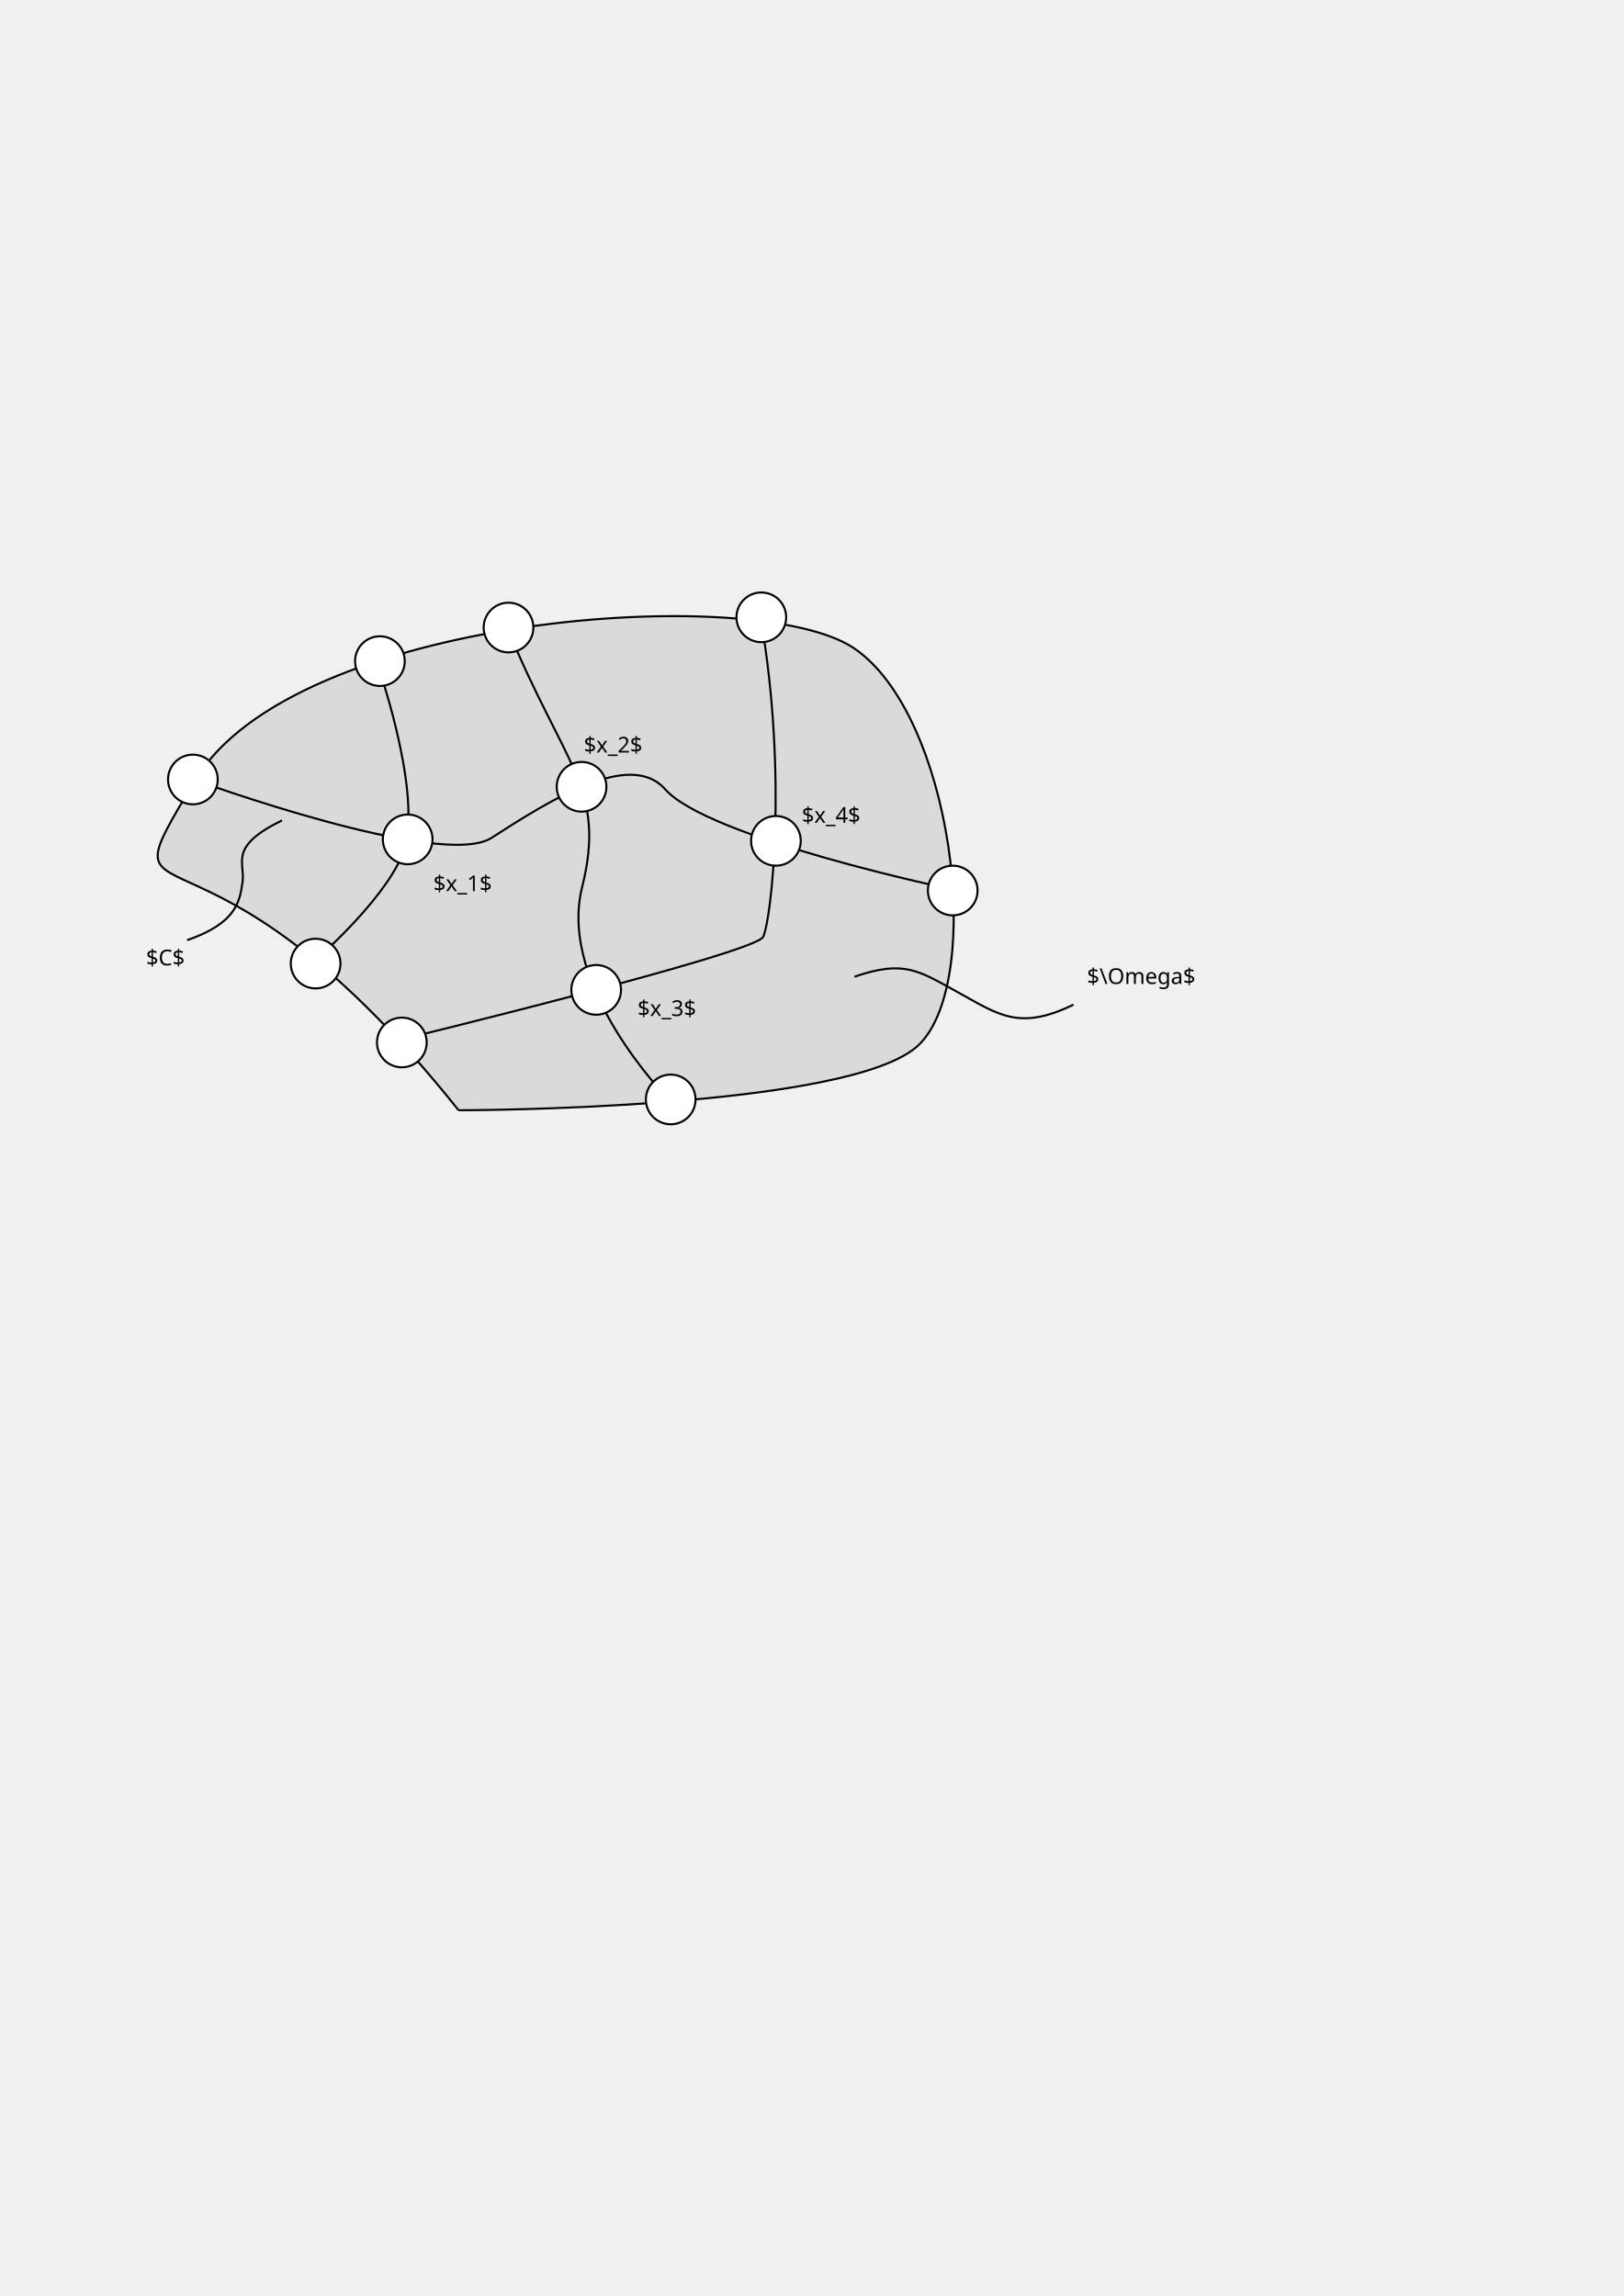
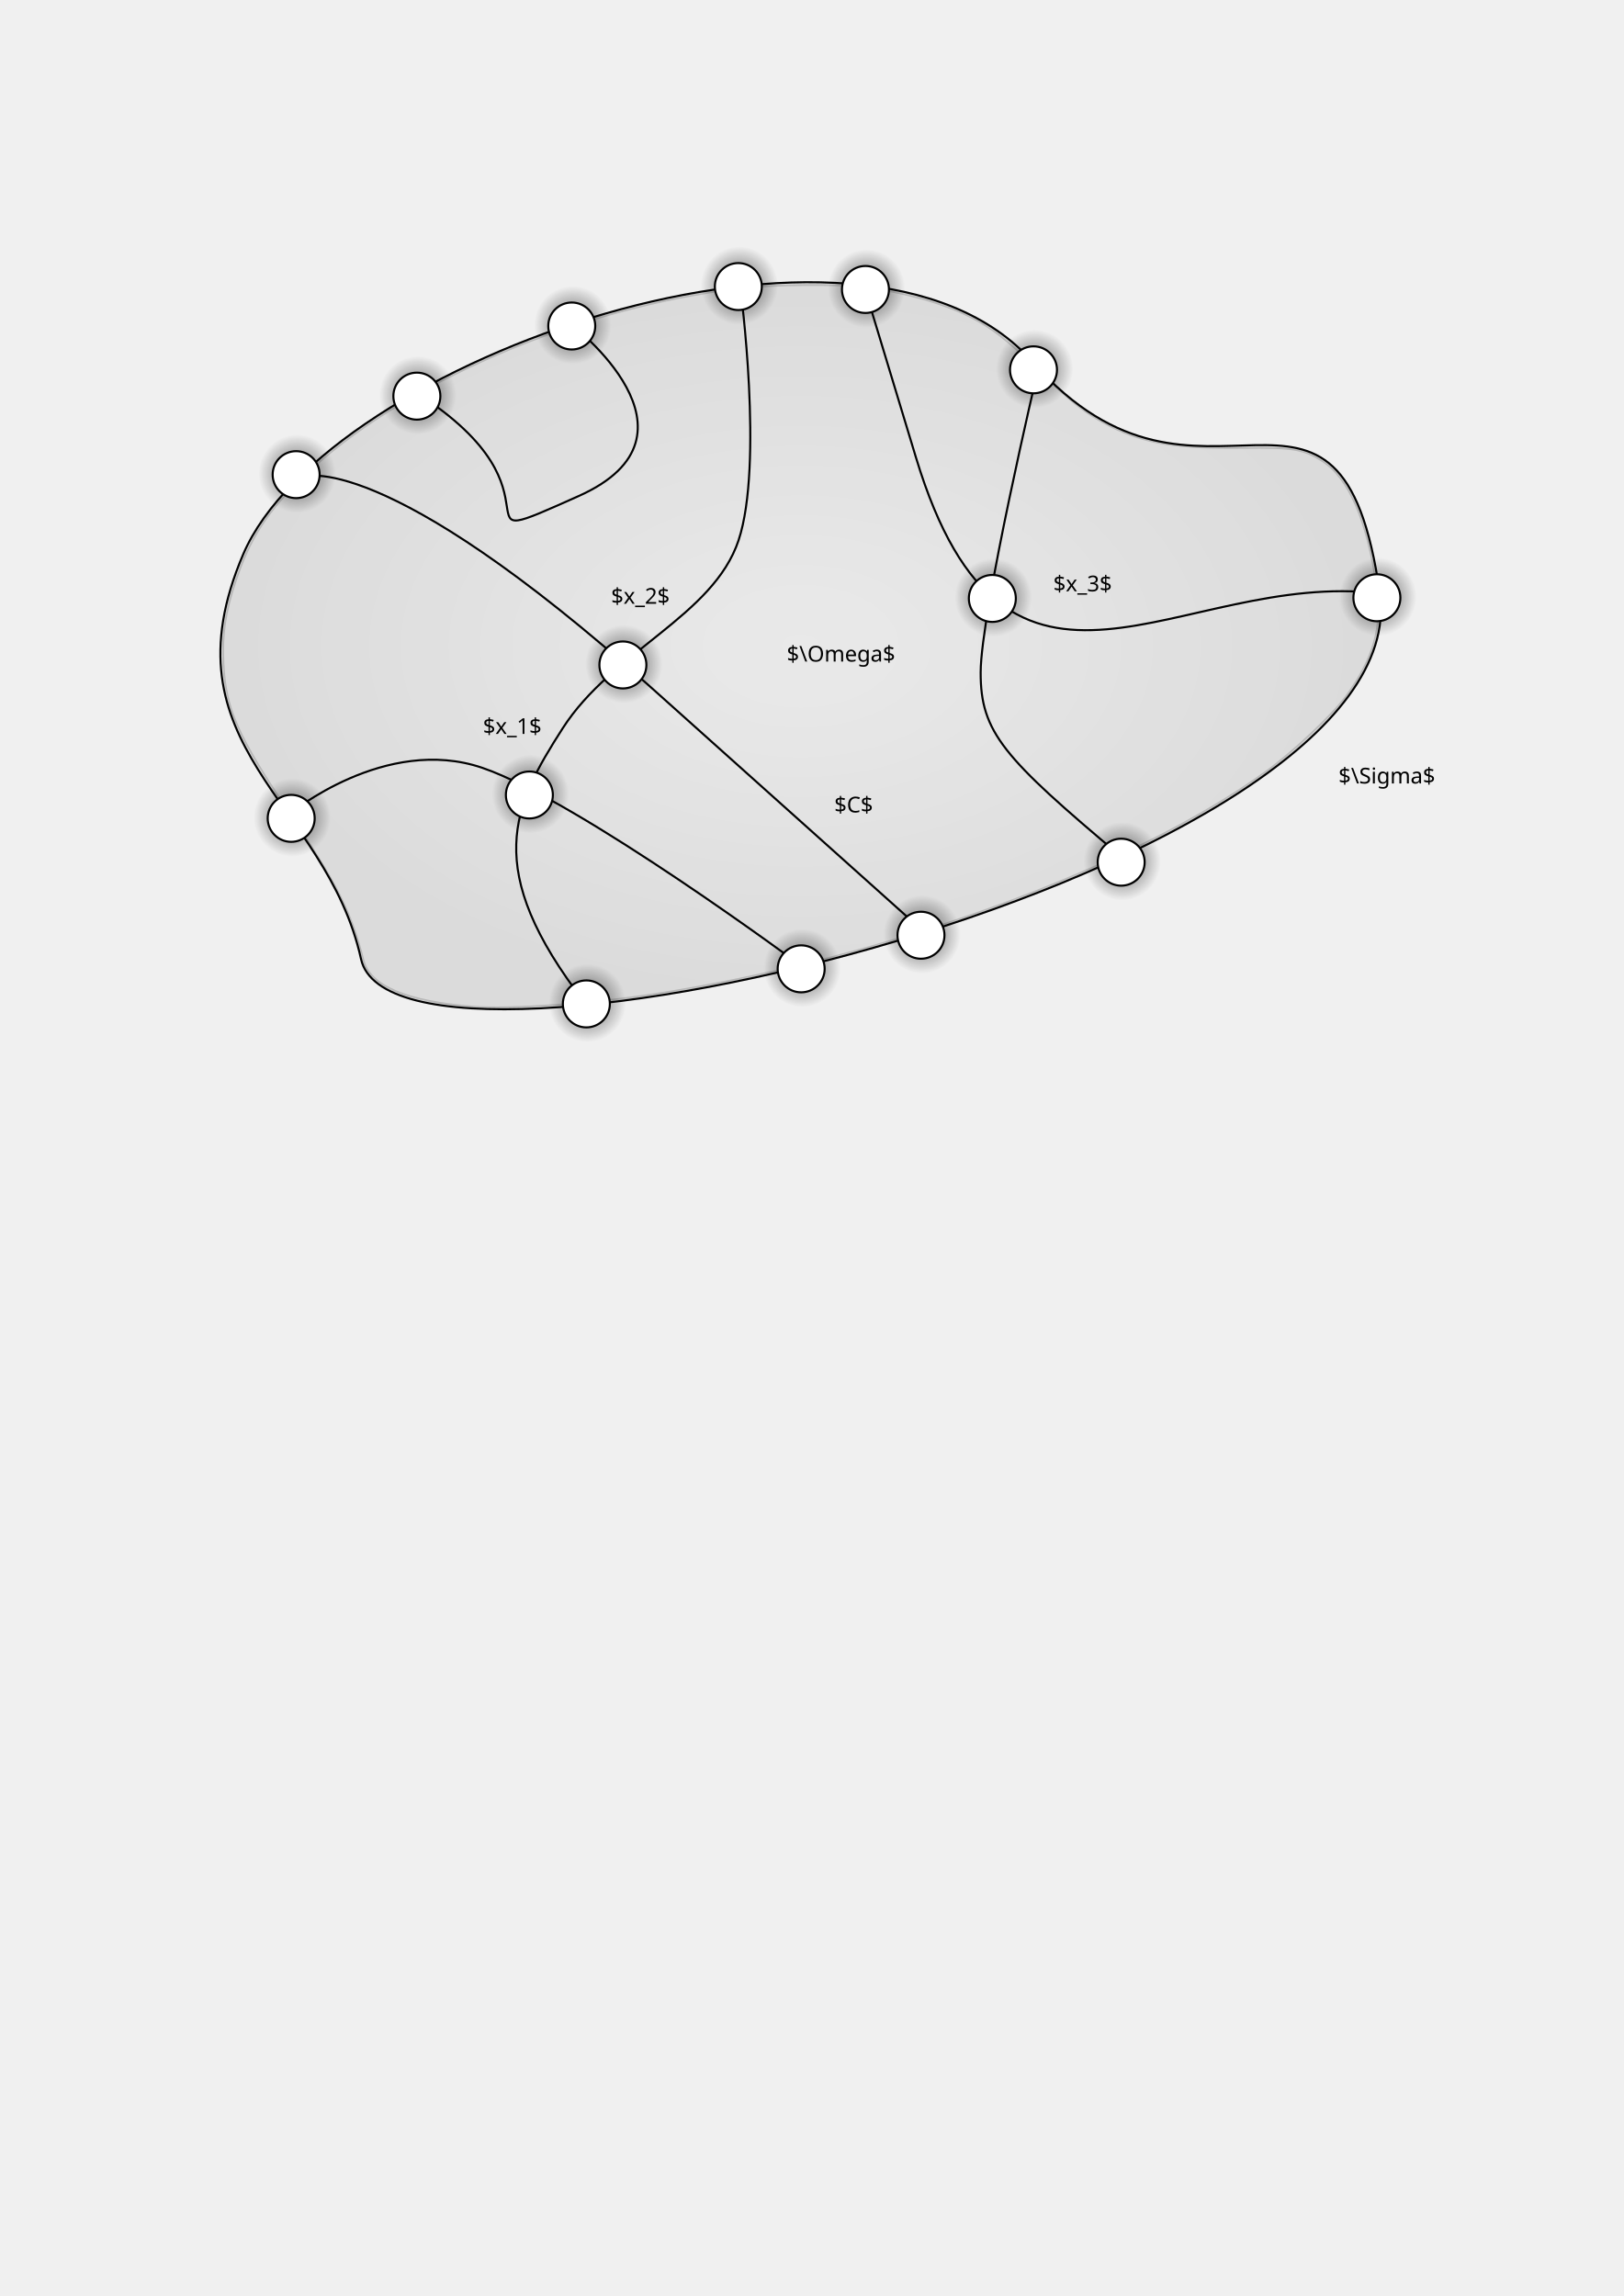
- <svg xmlns="http://www.w3.org/2000/svg" width="210mm" height="297mm" viewBox="0 0 210 297" version="1.1" id="svg8">
-   <defs id="defs2" />
+ <svg xmlns="http://www.w3.org/2000/svg" xmlns:xlink="http://www.w3.org/1999/xlink" width="210mm" height="297mm" viewBox="0 0 210 297" version="1.1" id="svg8">
+   <defs id="defs2">
+     <linearGradient id="linearGradient907">
+       <stop style="stop-color:#000000;stop-opacity:1;" offset="0" id="stop903" />
+       <stop style="stop-color:#000000;stop-opacity:0;" offset="1" id="stop905" />
+     </linearGradient>
+     <linearGradient id="linearGradient854">
+       <stop style="stop-color:#000000;stop-opacity:0.064" offset="0" id="stop850" />
+       <stop style="stop-color:#000000;stop-opacity:0.207" offset="1" id="stop852" />
+     </linearGradient>
+     <radialGradient xlink:href="#linearGradient854" id="radialGradient856" cx="419.991" cy="781.649" fx="419.991" fy="781.649" r="282.926" gradientTransform="matrix(0.2645833,0,0,0.1656938,-7.559524,-45.92336)" gradientUnits="userSpaceOnUse" />
+     <radialGradient xlink:href="#linearGradient907" id="radialGradient909" cx="36.333" cy="172.315" fx="36.333" fy="172.315" r="5.262" gradientUnits="userSpaceOnUse" gradientTransform="matrix(1.12571,0,0,1.143668,-4.661907,-24.66175)" />
+     <radialGradient xlink:href="#linearGradient907" id="radialGradient909-2" cx="36.333" cy="172.315" fx="36.333" fy="172.315" r="5.262" gradientUnits="userSpaceOnUse" gradientTransform="matrix(1.12571,0,0,1.143668,-4.661907,-24.66175)" />
+     <radialGradient xlink:href="#linearGradient907" id="radialGradient909-9" cx="36.333" cy="172.315" fx="36.333" fy="172.315" r="5.262" gradientUnits="userSpaceOnUse" gradientTransform="matrix(1.12571,0,0,1.143668,-4.661907,-24.66175)" />
+     <radialGradient xlink:href="#linearGradient907" id="radialGradient909-6" cx="36.333" cy="172.315" fx="36.333" fy="172.315" r="5.262" gradientUnits="userSpaceOnUse" gradientTransform="matrix(1.12571,0,0,1.143668,-4.661907,-24.66175)" />
+     <radialGradient xlink:href="#linearGradient907" id="radialGradient909-23" cx="36.333" cy="172.315" fx="36.333" fy="172.315" r="5.262" gradientUnits="userSpaceOnUse" gradientTransform="matrix(1.12571,0,0,1.143668,-4.661907,-24.66175)" />
+     <radialGradient xlink:href="#linearGradient907" id="radialGradient909-97" cx="36.333" cy="172.315" fx="36.333" fy="172.315" r="5.262" gradientUnits="userSpaceOnUse" gradientTransform="matrix(1.12571,0,0,1.143668,-4.661907,-24.66175)" />
+     <radialGradient xlink:href="#linearGradient907" id="radialGradient909-94" cx="36.333" cy="172.315" fx="36.333" fy="172.315" r="5.262" gradientUnits="userSpaceOnUse" gradientTransform="matrix(1.12571,0,0,1.143668,-4.661907,-24.66175)" />
+     <radialGradient xlink:href="#linearGradient907" id="radialGradient909-61" cx="36.333" cy="172.315" fx="36.333" fy="172.315" r="5.262" gradientUnits="userSpaceOnUse" gradientTransform="matrix(1.12571,0,0,1.143668,-4.661907,-24.66175)" />
+     <radialGradient xlink:href="#linearGradient907" id="radialGradient909-1" cx="36.333" cy="172.315" fx="36.333" fy="172.315" r="5.262" gradientUnits="userSpaceOnUse" gradientTransform="matrix(1.12571,0,0,1.143668,-4.661907,-24.66175)" />
+     <radialGradient xlink:href="#linearGradient907" id="radialGradient909-3" cx="36.333" cy="172.315" fx="36.333" fy="172.315" r="5.262" gradientUnits="userSpaceOnUse" gradientTransform="matrix(1.12571,0,0,1.143668,-4.661907,-24.66175)" />
+     <radialGradient xlink:href="#linearGradient907" id="radialGradient909-7" cx="36.333" cy="172.315" fx="36.333" fy="172.315" r="5.262" gradientUnits="userSpaceOnUse" gradientTransform="matrix(1.12571,0,0,1.143668,-4.661907,-24.66175)" />
+     <radialGradient xlink:href="#linearGradient907" id="radialGradient909-8" cx="36.333" cy="172.315" fx="36.333" fy="172.315" r="5.262" gradientUnits="userSpaceOnUse" gradientTransform="matrix(1.12571,0,0,1.143668,-4.661907,-24.66175)" />
+     <radialGradient xlink:href="#linearGradient907" id="radialGradient909-89" cx="36.333" cy="172.315" fx="36.333" fy="172.315" r="5.262" gradientUnits="userSpaceOnUse" gradientTransform="matrix(1.12571,0,0,1.143668,-4.661907,-24.66175)" />
+     <radialGradient xlink:href="#linearGradient907" id="radialGradient909-5" cx="36.333" cy="172.315" fx="36.333" fy="172.315" r="5.262" gradientUnits="userSpaceOnUse" gradientTransform="matrix(1.12571,0,0,1.143668,-4.661907,-24.66175)" />
+     <radialGradient xlink:href="#linearGradient907" id="radialGradient909-7-2" cx="36.333" cy="172.315" fx="36.333" fy="172.315" r="5.262" gradientUnits="userSpaceOnUse" gradientTransform="matrix(1.12571,0,0,1.143668,-4.661907,-24.66175)" />
+   </defs>
  <g id="layer1">
-     <path style="fill:#000000;fill-opacity:0.091;stroke:#000000;stroke-width:0.265;stroke-linecap:butt;stroke-linejoin:miter;stroke-opacity:1;stroke-miterlimit:4;stroke-dasharray:none;stroke-dashoffset:0" d="M 59.314,143.619 C 25.253,100.907 12.48,122.263 25.253,100.907 38.025,79.552 97.632,75.281 110.405,83.823 c 12.773,8.542 17.031,42.711 8.515,51.254 -8.515,8.542 -59.607,8.542 -59.607,8.542 z" id="path839" />
-     <path style="fill:none;stroke:#000000;stroke-width:0.265;stroke-linecap:butt;stroke-linejoin:miter;stroke-opacity:1;stroke-miterlimit:4;stroke-dasharray:none;stroke-dashoffset:0" d="m 40.915,124.094 c 0,0 9.914,-8.636 11.48,-14.644 2.038,-7.817 -3.725,-23.949 -3.725,-23.949" id="path841" />
-     <path style="fill:none;stroke:#000000;stroke-width:0.265;stroke-linecap:butt;stroke-linejoin:miter;stroke-opacity:1;stroke-miterlimit:4;stroke-dasharray:none;stroke-dashoffset:0" d="m 25.253,100.907 c 0,0 31.861,11.637 38.319,7.475 7.796,-5.025 17.794,-11.264 22.353,-6.407 5.322,6.407 37.406,13.119 37.406,13.119" id="path843" />
-     <path style="fill:none;stroke:#000000;stroke-width:0.265;stroke-linecap:butt;stroke-linejoin:miter;stroke-opacity:1;stroke-miterlimit:4;stroke-dasharray:none;stroke-dashoffset:0" d="m 65.548,81.077 c 7.451,18.152 12.925,20.898 9.732,33.712 -3.193,12.813 11.1,27.305 11.1,27.305" id="path845" />
-     <path style="fill:none;stroke:#000000;stroke-width:0.265;stroke-linecap:butt;stroke-linejoin:miter;stroke-opacity:1;stroke-miterlimit:4;stroke-dasharray:none;stroke-dashoffset:0" d="m 98.393,80.009 c 3.497,20.288 1.369,39.051 0.304,41.186 -1.064,2.136 -47.442,13.424 -47.442,13.424" id="path847" />
-     <ellipse style="opacity:1;fill:#000000;fill-opacity:0;stroke:none;stroke-width:0.265;stroke-miterlimit:4;stroke-dasharray:none;stroke-dashoffset:0;stroke-opacity:1" id="path849" cx="52.395" cy="108.916" rx="0.532" ry="0.534" />
-     <text xml:space="preserve" style="font-style:normal;font-weight:normal;font-size:2.822px;line-height:1.25;font-family:sans-serif;letter-spacing:0px;word-spacing:0px;fill:#000000;fill-opacity:1;stroke:none;stroke-width:0.265" x="56.044" y="115.276" id="text966">
-       <tspan id="tspan964" x="56.044" y="115.276" style="stroke-width:0.265">$x_1$</tspan>
+     <path style="fill:none;stroke:#000000;stroke-width:0.265px;stroke-linecap:butt;stroke-linejoin:miter;stroke-opacity:1" d="m 31.462,71.683 c 10.691,-24.99 80.181,-49.712 102.097,-24.856 21.916,24.856 39.823,-6.147 44.901,29.934 C 183.538,112.842 51.24,144.647 46.696,124.068 42.153,103.488 20.771,96.673 31.462,71.683 Z" id="path846" />
+     <path style="opacity:0.424;fill:url(#radialGradient856);fill-opacity:1;stroke:#000000;stroke-width:0.265;stroke-miterlimit:4;stroke-dasharray:none;stroke-dashoffset:0;stroke-opacity:0.468" d="m 61.279,130.248 c -8.692,-0.682 -13.449,-2.691 -14.294,-6.036 -1.558,-6.17 -3.455,-9.948 -9.509,-18.944 -6.757,-10.039 -8.299,-13.518 -8.593,-19.389 -0.192,-3.827 0.216,-6.62 1.557,-10.658 1.86,-5.603 4.064,-9.024 8.712,-13.523 12.411,-12.012 35.547,-21.996 56.604,-24.428 4.349,-0.502 12.52,-0.572 16.036,-0.136 5.068,0.628 10.112,2.038 13.631,3.81 2.906,1.464 4.762,2.912 8.82,6.879 4.275,4.18 6.329,5.777 9.411,7.32 4.411,2.208 8.599,2.885 17.182,2.778 6.381,-0.08 7.762,0.149 10.177,1.685 3.466,2.205 5.849,7.73 7.063,16.379 0.729,5.197 -0.374,9.127 -3.949,14.064 -1.727,2.384 -6.801,7.174 -10.273,9.697 -17.456,12.682 -49.32,24.274 -79.456,28.905 -7.885,1.212 -18.598,1.952 -23.119,1.597 z" id="path848" />
+     <path style="fill:none;stroke:#000000;stroke-width:0.265px;stroke-linecap:butt;stroke-linejoin:miter;stroke-opacity:1" d="m 53.788,50.764 c 21.051,13.403 3.286,21.34 21.051,13.403 17.765,-7.938 -0.985,-22.224 -0.985,-22.224" id="path858" />
+     <path style="fill:none;stroke:#000000;stroke-width:0.265px;stroke-linecap:butt;stroke-linejoin:miter;stroke-opacity:1" d="m 145.05,110.837 c -15.285,-12.852 -18.232,-16.095 -18.218,-23.85 0.014,-7.756 7.412,-39.164 7.412,-39.164" id="path860" />
+     <path style="fill:none;stroke:#000000;stroke-width:0.265px;stroke-linecap:butt;stroke-linejoin:miter;stroke-opacity:1" d="m 178.46,76.761 c -26.046,-3.13 -48.207,21.366 -59.989,-17.562 l -6.678,-22.065" id="path862" />
+     <path style="fill:none;stroke:#000000;stroke-width:0.265px;stroke-linecap:butt;stroke-linejoin:miter;stroke-opacity:1" d="m 75.644,129.706 c -13.42,-17.33 -9.289,-25.488 -2.863,-35.504 6.426,-10.016 19.469,-14.483 22.74,-24.309 3.272,-9.826 0.235,-32.624 0.235,-32.624" id="path864" />
+     <path style="fill:none;stroke:#000000;stroke-width:0.265px;stroke-linecap:butt;stroke-linejoin:miter;stroke-opacity:1" d="m 37.476,105.268 c 0,0 12.36,-10.226 24.891,-5.95 12.531,4.276 41.405,25.72 41.405,25.72" id="path866" />
+     <path style="fill:none;stroke:#000000;stroke-width:0.265px;stroke-linecap:butt;stroke-linejoin:miter;stroke-opacity:1" d="m 39.152,61.698 c 0,0 10.088,-4.092 45.16,27.323 C 119.384,120.437 119.384,120.437 119.384,120.437" id="path868" />
+     <g id="g913" transform="matrix(0.8420724,0,0,0.8420724,7.922127,-83.89806)" style="stroke-width:1.188">
+       <ellipse ry="6.018" rx="5.923" cy="172.41" cx="36.238" id="path870-3" style="opacity:0.617;fill:url(#radialGradient909);fill-opacity:1;stroke:none;stroke-width:0.315;stroke-miterlimit:4;stroke-dasharray:none;stroke-dashoffset:0;stroke-opacity:1" />
+       <circle r="3.608" cy="172.546" cx="36.076" id="path870" style="opacity:1;fill:#ffffff;fill-opacity:1;stroke:#000000;stroke-width:0.315;stroke-miterlimit:4;stroke-dasharray:none;stroke-dashoffset:0;stroke-opacity:1" />
+     </g>
+     <g id="g913-2" transform="matrix(0.8420724,0,0,0.8420724,23.53518,-94.05489)" style="stroke-width:1.188">
+       <ellipse ry="6.018" rx="5.923" cy="172.41" cx="36.238" id="path870-3-7" style="opacity:0.617;fill:url(#radialGradient909-2);fill-opacity:1;stroke:none;stroke-width:0.315;stroke-miterlimit:4;stroke-dasharray:none;stroke-dashoffset:0;stroke-opacity:1" />
+       <circle r="3.608" cy="172.546" cx="36.076" id="path870-0" style="opacity:1;fill:#ffffff;fill-opacity:1;stroke:#000000;stroke-width:0.315;stroke-miterlimit:4;stroke-dasharray:none;stroke-dashoffset:0;stroke-opacity:1" />
+     </g>
+     <g id="g913-0" transform="matrix(0.8420724,0,0,0.8420724,43.56791,-103.1263)" style="stroke-width:1.188">
+       <ellipse ry="6.018" rx="5.923" cy="172.41" cx="36.238" id="path870-3-6" style="opacity:0.617;fill:url(#radialGradient909-9);fill-opacity:1;stroke:none;stroke-width:0.315;stroke-miterlimit:4;stroke-dasharray:none;stroke-dashoffset:0;stroke-opacity:1" />
+       <circle r="3.608" cy="172.546" cx="36.076" id="path870-2" style="opacity:1;fill:#ffffff;fill-opacity:1;stroke:#000000;stroke-width:0.315;stroke-miterlimit:4;stroke-dasharray:none;stroke-dashoffset:0;stroke-opacity:1" />
+     </g>
+     <g id="g913-7" transform="matrix(0.8420724,0,0,0.8420724,65.11256,-108.229)" style="stroke-width:1.188">
+       <ellipse ry="6.018" rx="5.923" cy="172.41" cx="36.238" id="path870-3-9" style="opacity:0.617;fill:url(#radialGradient909-6);fill-opacity:1;stroke:none;stroke-width:0.315;stroke-miterlimit:4;stroke-dasharray:none;stroke-dashoffset:0;stroke-opacity:1" />
+       <circle r="3.608" cy="172.546" cx="36.076" id="path870-20" style="opacity:1;fill:#ffffff;fill-opacity:1;stroke:#000000;stroke-width:0.315;stroke-miterlimit:4;stroke-dasharray:none;stroke-dashoffset:0;stroke-opacity:1" />
+     </g>
+     <g id="g913-9" transform="matrix(0.8420724,0,0,0.8420724,81.55452,-107.851)" style="stroke-width:1.188">
+       <ellipse ry="6.018" rx="5.923" cy="172.41" cx="36.238" id="path870-3-2" style="opacity:0.617;fill:url(#radialGradient909-23);fill-opacity:1;stroke:none;stroke-width:0.315;stroke-miterlimit:4;stroke-dasharray:none;stroke-dashoffset:0;stroke-opacity:1" />
+       <circle r="3.608" cy="172.546" cx="36.076" id="path870-28" style="opacity:1;fill:#ffffff;fill-opacity:1;stroke:#000000;stroke-width:0.315;stroke-miterlimit:4;stroke-dasharray:none;stroke-dashoffset:0;stroke-opacity:1" />
+     </g>
+     <g id="g913-1" transform="matrix(0.8420724,0,0,0.8420724,103.2882,-97.45668)" style="stroke-width:1.188">
+       <ellipse ry="6.018" rx="5.923" cy="172.41" cx="36.238" id="path870-3-29" style="opacity:0.617;fill:url(#radialGradient909-97);fill-opacity:1;stroke:none;stroke-width:0.315;stroke-miterlimit:4;stroke-dasharray:none;stroke-dashoffset:0;stroke-opacity:1" />
+       <circle r="3.608" cy="172.546" cx="36.076" id="path870-31" style="opacity:1;fill:#ffffff;fill-opacity:1;stroke:#000000;stroke-width:0.315;stroke-miterlimit:4;stroke-dasharray:none;stroke-dashoffset:0;stroke-opacity:1" />
+     </g>
+     <g id="g913-4" transform="matrix(0.8420724,0,0,0.8420724,147.7004,-67.97453)" style="stroke-width:1.188">
+       <ellipse ry="6.018" rx="5.923" cy="172.41" cx="36.238" id="path870-3-5" style="opacity:0.617;fill:url(#radialGradient909-94);fill-opacity:1;stroke:none;stroke-width:0.315;stroke-miterlimit:4;stroke-dasharray:none;stroke-dashoffset:0;stroke-opacity:1" />
+       <circle r="3.608" cy="172.546" cx="36.076" id="path870-03" style="opacity:1;fill:#ffffff;fill-opacity:1;stroke:#000000;stroke-width:0.315;stroke-miterlimit:4;stroke-dasharray:none;stroke-dashoffset:0;stroke-opacity:1" />
+     </g>
+     <g id="g913-3" transform="matrix(0.8420724,0,0,0.8420724,114.6274,-33.76769)" style="stroke-width:1.188">
+       <ellipse ry="6.018" rx="5.923" cy="172.41" cx="36.238" id="path870-3-20" style="opacity:0.617;fill:url(#radialGradient909-61);fill-opacity:1;stroke:none;stroke-width:0.315;stroke-miterlimit:4;stroke-dasharray:none;stroke-dashoffset:0;stroke-opacity:1" />
+       <circle r="3.608" cy="172.546" cx="36.076" id="path870-6" style="opacity:1;fill:#ffffff;fill-opacity:1;stroke:#000000;stroke-width:0.315;stroke-miterlimit:4;stroke-dasharray:none;stroke-dashoffset:0;stroke-opacity:1" />
+     </g>
+     <g id="g913-47" transform="matrix(0.8420724,0,0,0.8420724,88.73607,-24.31828)" style="stroke-width:1.188">
+       <ellipse ry="6.018" rx="5.923" cy="172.41" cx="36.238" id="path870-3-65" style="opacity:0.617;fill:url(#radialGradient909-1);fill-opacity:1;stroke:none;stroke-width:0.315;stroke-miterlimit:4;stroke-dasharray:none;stroke-dashoffset:0;stroke-opacity:1" />
+       <circle r="3.608" cy="172.546" cx="36.076" id="path870-69" style="opacity:1;fill:#ffffff;fill-opacity:1;stroke:#000000;stroke-width:0.315;stroke-miterlimit:4;stroke-dasharray:none;stroke-dashoffset:0;stroke-opacity:1" />
+     </g>
+     <g id="g913-5" transform="matrix(0.8420724,0,0,0.8420724,50.1825,-59.28108)" style="stroke-width:1.188">
+       <ellipse ry="6.018" rx="5.923" cy="172.41" cx="36.238" id="path870-3-25" style="opacity:0.617;fill:url(#radialGradient909-3);fill-opacity:1;stroke:none;stroke-width:0.315;stroke-miterlimit:4;stroke-dasharray:none;stroke-dashoffset:0;stroke-opacity:1" />
+       <circle r="3.608" cy="172.546" cx="36.076" id="path870-4" style="opacity:1;fill:#ffffff;fill-opacity:1;stroke:#000000;stroke-width:0.315;stroke-miterlimit:4;stroke-dasharray:none;stroke-dashoffset:0;stroke-opacity:1" />
+     </g>
+     <g id="g913-30" transform="matrix(0.8420724,0,0,0.8420724,38.08726,-42.46114)" style="stroke-width:1.188">
+       <ellipse ry="6.018" rx="5.923" cy="172.41" cx="36.238" id="path870-3-78" style="opacity:0.617;fill:url(#radialGradient909-7);fill-opacity:1;stroke:none;stroke-width:0.315;stroke-miterlimit:4;stroke-dasharray:none;stroke-dashoffset:0;stroke-opacity:1" />
+       <circle r="3.608" cy="172.546" cx="36.076" id="path870-68" style="opacity:1;fill:#ffffff;fill-opacity:1;stroke:#000000;stroke-width:0.315;stroke-miterlimit:4;stroke-dasharray:none;stroke-dashoffset:0;stroke-opacity:1" />
+     </g>
+     <g id="g913-14" transform="matrix(0.8420724,0,0,0.8420724,73.23905,-19.97156)" style="stroke-width:1.188">
+       <ellipse ry="6.018" rx="5.923" cy="172.41" cx="36.238" id="path870-3-92" style="opacity:0.617;fill:url(#radialGradient909-8);fill-opacity:1;stroke:none;stroke-width:0.315;stroke-miterlimit:4;stroke-dasharray:none;stroke-dashoffset:0;stroke-opacity:1" />
+       <circle r="3.608" cy="172.546" cx="36.076" id="path870-06" style="opacity:1;fill:#ffffff;fill-opacity:1;stroke:#000000;stroke-width:0.315;stroke-miterlimit:4;stroke-dasharray:none;stroke-dashoffset:0;stroke-opacity:1" />
+     </g>
+     <g id="g913-6" transform="matrix(0.8420724,0,0,0.8420724,45.4578,-15.43584)" style="stroke-width:1.188">
+       <ellipse ry="6.018" rx="5.923" cy="172.41" cx="36.238" id="path870-3-4" style="opacity:0.617;fill:url(#radialGradient909-89);fill-opacity:1;stroke:none;stroke-width:0.315;stroke-miterlimit:4;stroke-dasharray:none;stroke-dashoffset:0;stroke-opacity:1" />
+       <circle r="3.608" cy="172.546" cx="36.076" id="path870-9" style="opacity:1;fill:#ffffff;fill-opacity:1;stroke:#000000;stroke-width:0.315;stroke-miterlimit:4;stroke-dasharray:none;stroke-dashoffset:0;stroke-opacity:1" />
+     </g>
+     <g id="g913-8" transform="matrix(0.8420724,0,0,0.8420724,7.282201,-39.43733)" style="stroke-width:1.188">
+       <ellipse ry="6.018" rx="5.923" cy="172.41" cx="36.238" id="path870-3-71" style="opacity:0.617;fill:url(#radialGradient909-5);fill-opacity:1;stroke:none;stroke-width:0.315;stroke-miterlimit:4;stroke-dasharray:none;stroke-dashoffset:0;stroke-opacity:1" />
+       <circle r="3.608" cy="172.546" cx="36.076" id="path870-7" style="opacity:1;fill:#ffffff;fill-opacity:1;stroke:#000000;stroke-width:0.315;stroke-miterlimit:4;stroke-dasharray:none;stroke-dashoffset:0;stroke-opacity:1" />
+     </g>
+     <text xml:space="preserve" style="font-style:normal;font-weight:normal;font-size:2.822px;line-height:1.25;font-family:sans-serif;letter-spacing:0px;word-spacing:0px;fill:#000000;fill-opacity:1;stroke:none;stroke-width:0.265" x="101.754" y="85.581" id="text1157">
+       <tspan id="tspan1155" x="101.754" y="85.581" style="stroke-width:0.265">$\Omega$</tspan>
    </text>
-     <text xml:space="preserve" style="font-style:normal;font-weight:normal;font-size:2.822px;line-height:1.25;font-family:sans-serif;letter-spacing:0px;word-spacing:0px;fill:#000000;fill-opacity:1;stroke:none;stroke-width:0.265" x="75.504" y="97.35" id="text970">
-       <tspan id="tspan968" x="75.504" y="97.35" style="stroke-width:0.265">$x_2$</tspan>
+     <text xml:space="preserve" style="font-style:normal;font-weight:normal;font-size:2.822px;line-height:1.25;font-family:sans-serif;letter-spacing:0px;word-spacing:0px;fill:#000000;fill-opacity:1;stroke:none;stroke-width:0.265" x="173.115" y="101.35" id="text1161">
+       <tspan id="tspan1159" x="173.115" y="101.35" style="stroke-width:0.265">$\Sigma$</tspan>
    </text>
-     <text xml:space="preserve" style="font-style:normal;font-weight:normal;font-size:2.822px;line-height:1.25;font-family:sans-serif;letter-spacing:0px;word-spacing:0px;fill:#000000;fill-opacity:1;stroke:none;stroke-width:0.265" x="82.453" y="131.427" id="text974">
-       <tspan id="tspan972" x="82.453" y="131.427" style="stroke-width:0.265">$x_3$</tspan>
+     <g id="g913-30-2" transform="matrix(0.8420724,0,0,0.8420724,97.96525,-67.88592)" style="stroke-width:1.188">
+       <ellipse ry="6.018" rx="5.923" cy="172.41" cx="36.238" id="path870-3-78-6" style="opacity:0.617;fill:url(#radialGradient909-7-2);fill-opacity:1;stroke:none;stroke-width:0.315;stroke-miterlimit:4;stroke-dasharray:none;stroke-dashoffset:0;stroke-opacity:1" />
+       <circle r="3.608" cy="172.546" cx="36.076" id="path870-68-1" style="opacity:1;fill:#ffffff;fill-opacity:1;stroke:#000000;stroke-width:0.315;stroke-miterlimit:4;stroke-dasharray:none;stroke-dashoffset:0;stroke-opacity:1" />
+     </g>
+     <text xml:space="preserve" style="font-style:normal;font-weight:normal;font-size:2.822px;line-height:1.25;font-family:sans-serif;letter-spacing:0px;word-spacing:0px;fill:#000000;fill-opacity:1;stroke:none;stroke-width:0.265" x="62.465" y="94.935" id="text1195">
+       <tspan id="tspan1193" x="62.465" y="94.935" style="stroke-width:0.265">$x_1$</tspan>
    </text>
-     <text xml:space="preserve" style="font-style:normal;font-weight:normal;font-size:2.822px;line-height:1.25;font-family:sans-serif;letter-spacing:0px;word-spacing:0px;fill:#000000;fill-opacity:1;stroke:none;stroke-width:0.265" x="103.701" y="106.437" id="text978">
-       <tspan id="tspan976" x="103.701" y="106.437" style="stroke-width:0.265">$x_4$</tspan>
+     <text xml:space="preserve" style="font-style:normal;font-weight:normal;font-size:2.822px;line-height:1.25;font-family:sans-serif;letter-spacing:0px;word-spacing:0px;fill:#000000;fill-opacity:1;stroke:none;stroke-width:0.265" x="79.036" y="78.097" id="text1199">
+       <tspan id="tspan1197" x="79.036" y="78.097" style="stroke-width:0.265">$x_2$</tspan>
    </text>
-     <text xml:space="preserve" style="font-style:normal;font-weight:normal;font-size:2.822px;line-height:1.25;font-family:sans-serif;letter-spacing:0px;word-spacing:0px;fill:#000000;fill-opacity:1;stroke:none;stroke-width:0.265" x="140.584" y="127.284" id="text982">
-       <tspan id="tspan980" x="140.584" y="127.284" style="stroke-width:0.265">$\Omega$</tspan>
+     <text xml:space="preserve" style="font-style:normal;font-weight:normal;font-size:2.822px;line-height:1.25;font-family:sans-serif;letter-spacing:0px;word-spacing:0px;fill:#000000;fill-opacity:1;stroke:none;stroke-width:0.265" x="136.231" y="76.494" id="text1203">
+       <tspan id="tspan1201" x="136.231" y="76.494" style="stroke-width:0.265">$x_3$</tspan>
    </text>
-     <text xml:space="preserve" style="font-style:normal;font-weight:normal;font-size:2.822px;line-height:1.25;font-family:sans-serif;letter-spacing:0px;word-spacing:0px;fill:#000000;fill-opacity:1;stroke:none;stroke-width:0.265" x="18.885" y="124.874" id="text986">
-       <tspan id="tspan984" x="18.885" y="124.874" style="stroke-width:0.265">$C$</tspan>
+     <text xml:space="preserve" style="font-style:normal;font-weight:normal;font-size:2.822px;line-height:1.25;font-family:sans-serif;letter-spacing:0px;word-spacing:0px;fill:#000000;fill-opacity:1;stroke:none;stroke-width:0.265" x="107.901" y="105.091" id="text1207">
+       <tspan id="tspan1205" x="107.901" y="105.091" style="stroke-width:0.265">$C$</tspan>
    </text>
-     <path style="fill:none;stroke:#000000;stroke-width:0.265px;stroke-linecap:butt;stroke-linejoin:miter;stroke-opacity:1" d="m 24.19,121.619 c 6.435,-2.216 6.83,-5.06 7.182,-7.56 0.352,-2.499 -1.89,-4.523 5.103,-7.938" id="path988" />
-     <path style="fill:none;stroke:#000000;stroke-width:0.265px;stroke-linecap:butt;stroke-linejoin:miter;stroke-opacity:1" d="m 110.514,126.343 c 6.435,-2.216 8.3,-0.784 13.462,2.062 5.163,2.846 7.865,4.966 14.858,1.551" id="path988-2" />
-     <circle style="opacity:1;fill:#ffffff;fill-opacity:1;stroke:#000000;stroke-width:0.265;stroke-miterlimit:4;stroke-dasharray:none;stroke-dashoffset:0;stroke-opacity:1" id="path1895-7" cx="100.353" cy="108.768" r="3.213" />
-     <circle style="opacity:1;fill:#ffffff;fill-opacity:1;stroke:#000000;stroke-width:0.265;stroke-miterlimit:4;stroke-dasharray:none;stroke-dashoffset:0;stroke-opacity:1" id="path1895-7-6" cx="98.463" cy="79.853" r="3.213" />
-     <circle style="opacity:1;fill:#ffffff;fill-opacity:1;stroke:#000000;stroke-width:0.265;stroke-miterlimit:4;stroke-dasharray:none;stroke-dashoffset:0;stroke-opacity:1" id="path1895-7-7" cx="123.22" cy="115.193" r="3.213" />
-     <circle style="opacity:1;fill:#ffffff;fill-opacity:1;stroke:#000000;stroke-width:0.265;stroke-miterlimit:4;stroke-dasharray:none;stroke-dashoffset:0;stroke-opacity:1" id="path1895-7-5" cx="86.746" cy="142.219" r="3.213" />
-     <circle style="opacity:1;fill:#ffffff;fill-opacity:1;stroke:#000000;stroke-width:0.265;stroke-miterlimit:4;stroke-dasharray:none;stroke-dashoffset:0;stroke-opacity:1" id="path1895-7-3" cx="77.107" cy="128.045" r="3.213" />
-     <circle style="opacity:1;fill:#ffffff;fill-opacity:1;stroke:#000000;stroke-width:0.265;stroke-miterlimit:4;stroke-dasharray:none;stroke-dashoffset:0;stroke-opacity:1" id="path1895-7-56" cx="75.217" cy="101.775" r="3.213" />
-     <circle style="opacity:1;fill:#ffffff;fill-opacity:1;stroke:#000000;stroke-width:0.265;stroke-miterlimit:4;stroke-dasharray:none;stroke-dashoffset:0;stroke-opacity:1" id="path1895-7-2" cx="65.768" cy="81.176" r="3.213" />
-     <circle style="opacity:1;fill:#ffffff;fill-opacity:1;stroke:#000000;stroke-width:0.265;stroke-miterlimit:4;stroke-dasharray:none;stroke-dashoffset:0;stroke-opacity:1" id="path1895-7-9" cx="49.137" cy="85.522" r="3.213" />
-     <circle style="opacity:1;fill:#ffffff;fill-opacity:1;stroke:#000000;stroke-width:0.265;stroke-miterlimit:4;stroke-dasharray:none;stroke-dashoffset:0;stroke-opacity:1" id="path1895-7-1" cx="52.728" cy="108.579" r="3.213" />
-     <circle style="opacity:1;fill:#ffffff;fill-opacity:1;stroke:#000000;stroke-width:0.265;stroke-miterlimit:4;stroke-dasharray:none;stroke-dashoffset:0;stroke-opacity:1" id="path1895-7-27" cx="40.821" cy="124.643" r="3.213" />
-     <circle style="opacity:1;fill:#ffffff;fill-opacity:1;stroke:#000000;stroke-width:0.265;stroke-miterlimit:4;stroke-dasharray:none;stroke-dashoffset:0;stroke-opacity:1" id="path1895-7-0" cx="51.972" cy="134.848" r="3.213" />
-     <circle style="opacity:1;fill:#ffffff;fill-opacity:1;stroke:#000000;stroke-width:0.265;stroke-miterlimit:4;stroke-dasharray:none;stroke-dashoffset:0;stroke-opacity:1" id="path1895-7-93" cx="24.946" cy="100.83" r="3.213" />
  </g>
</svg>
